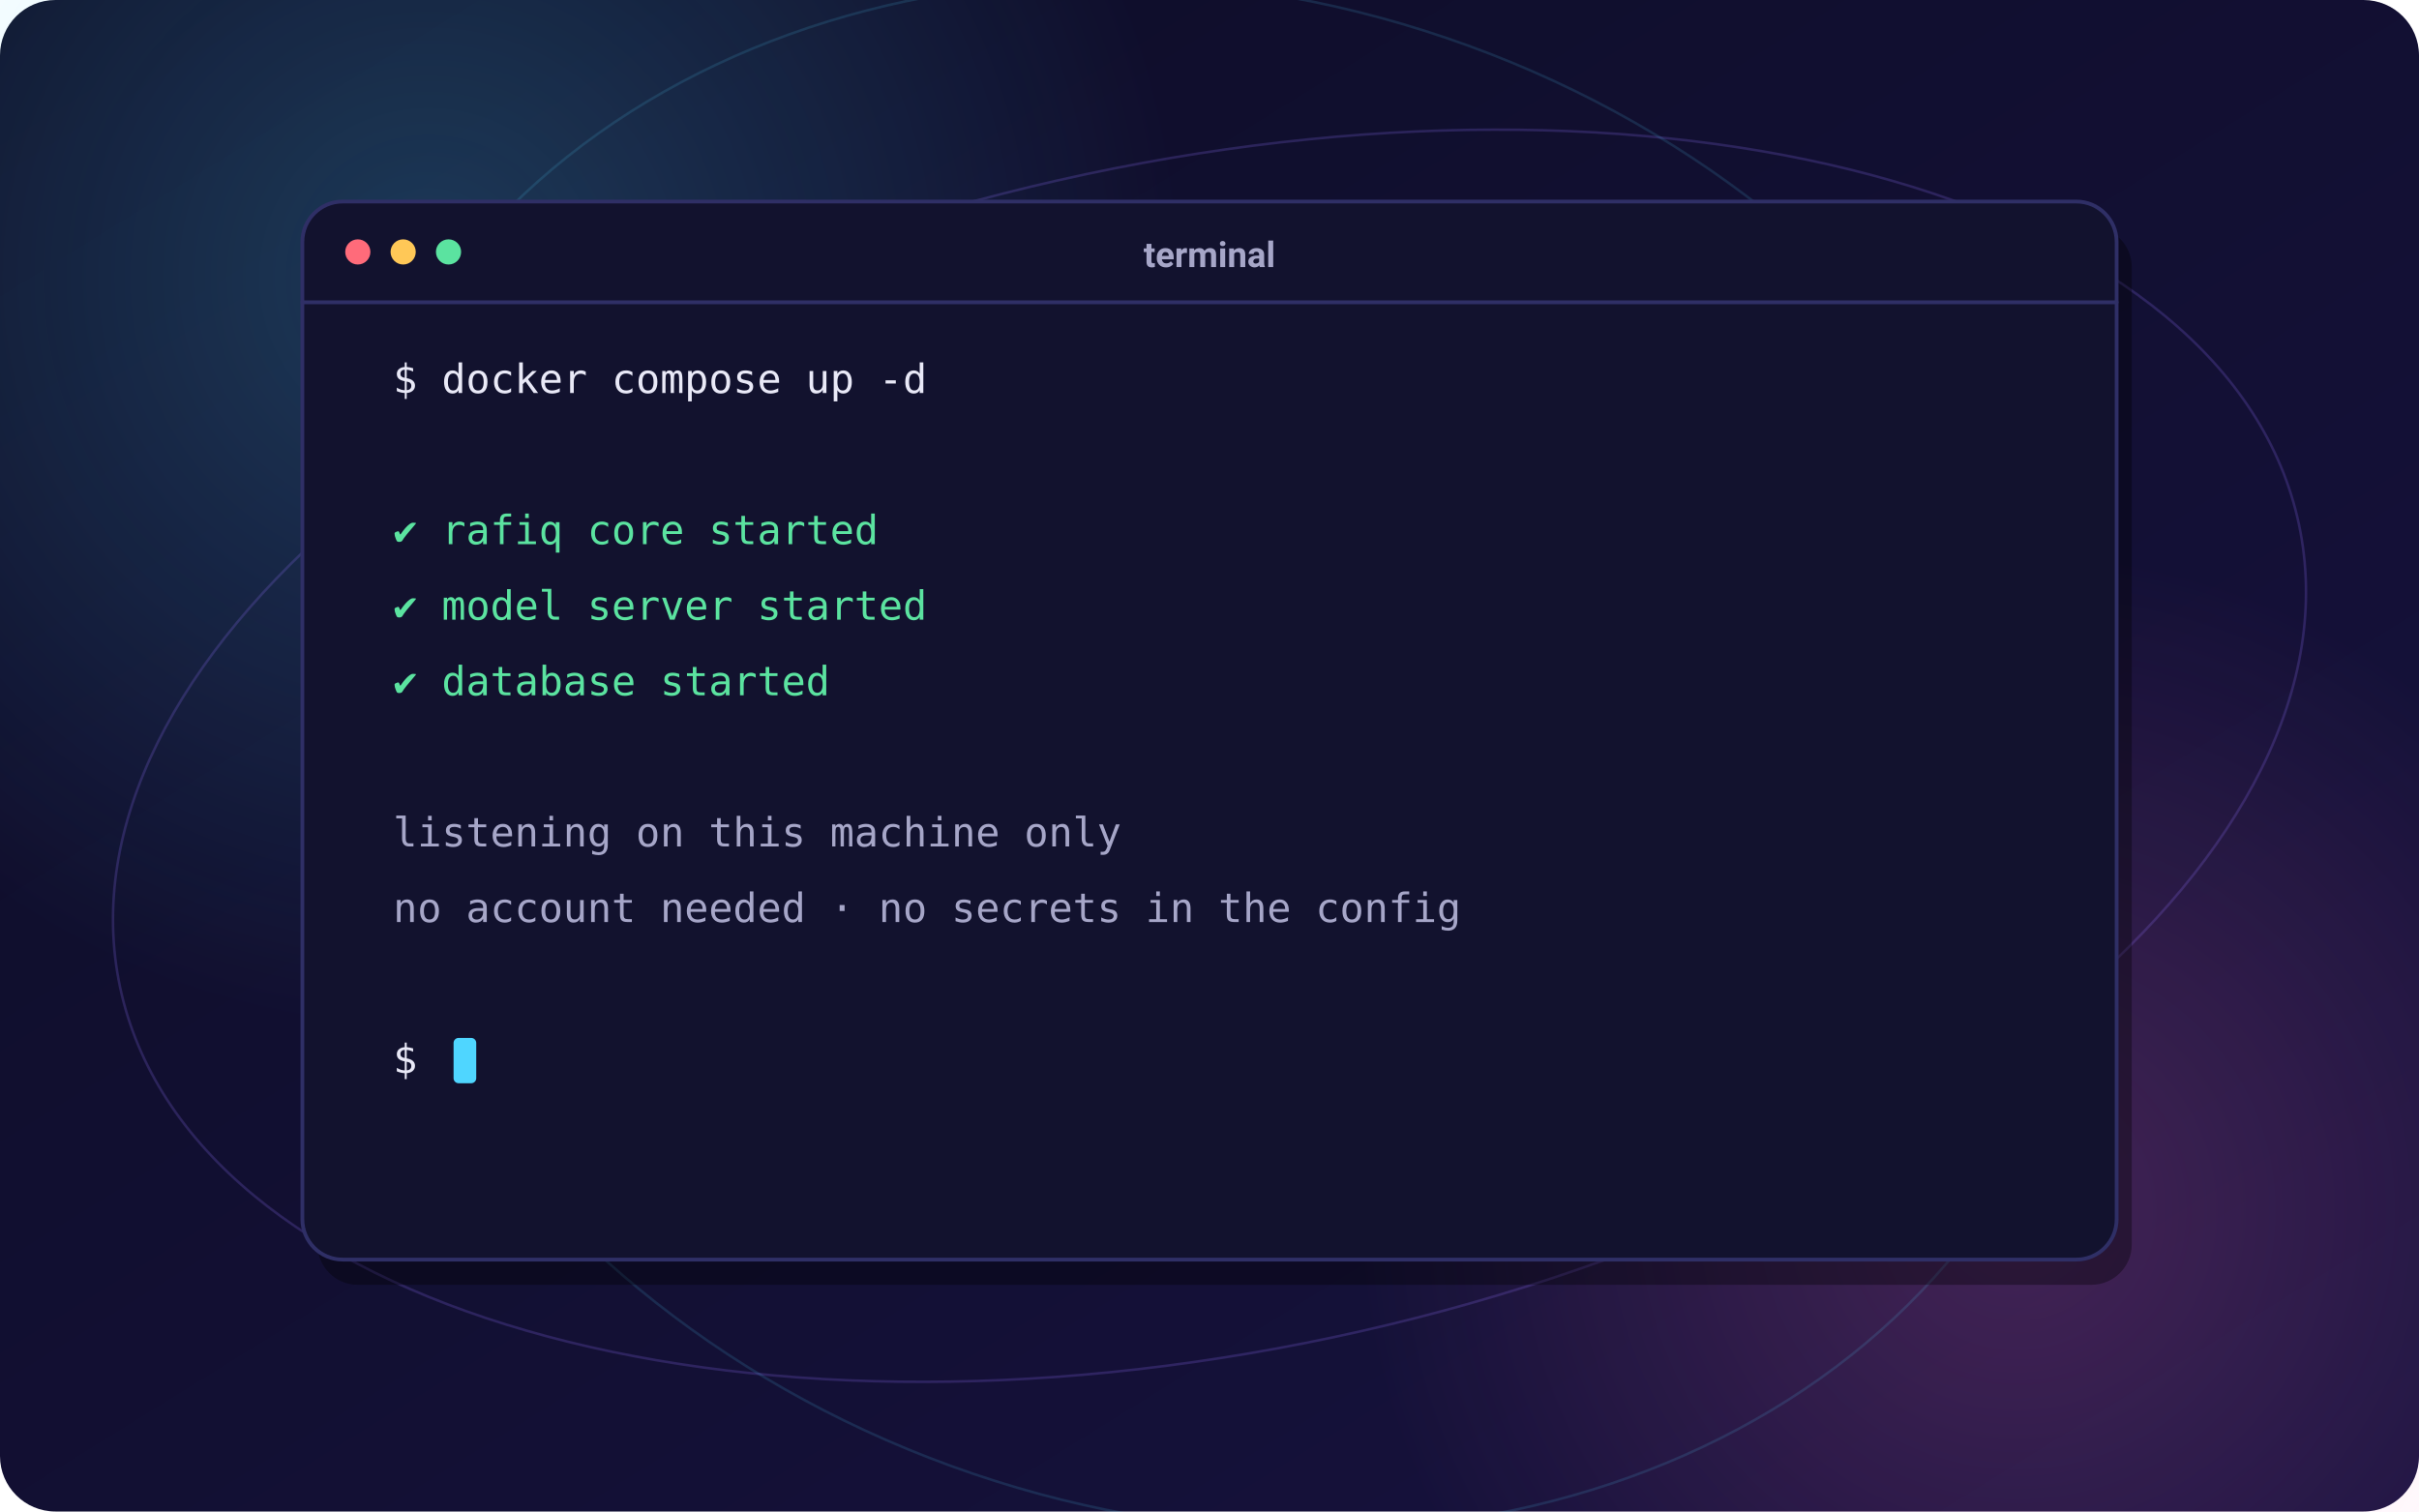
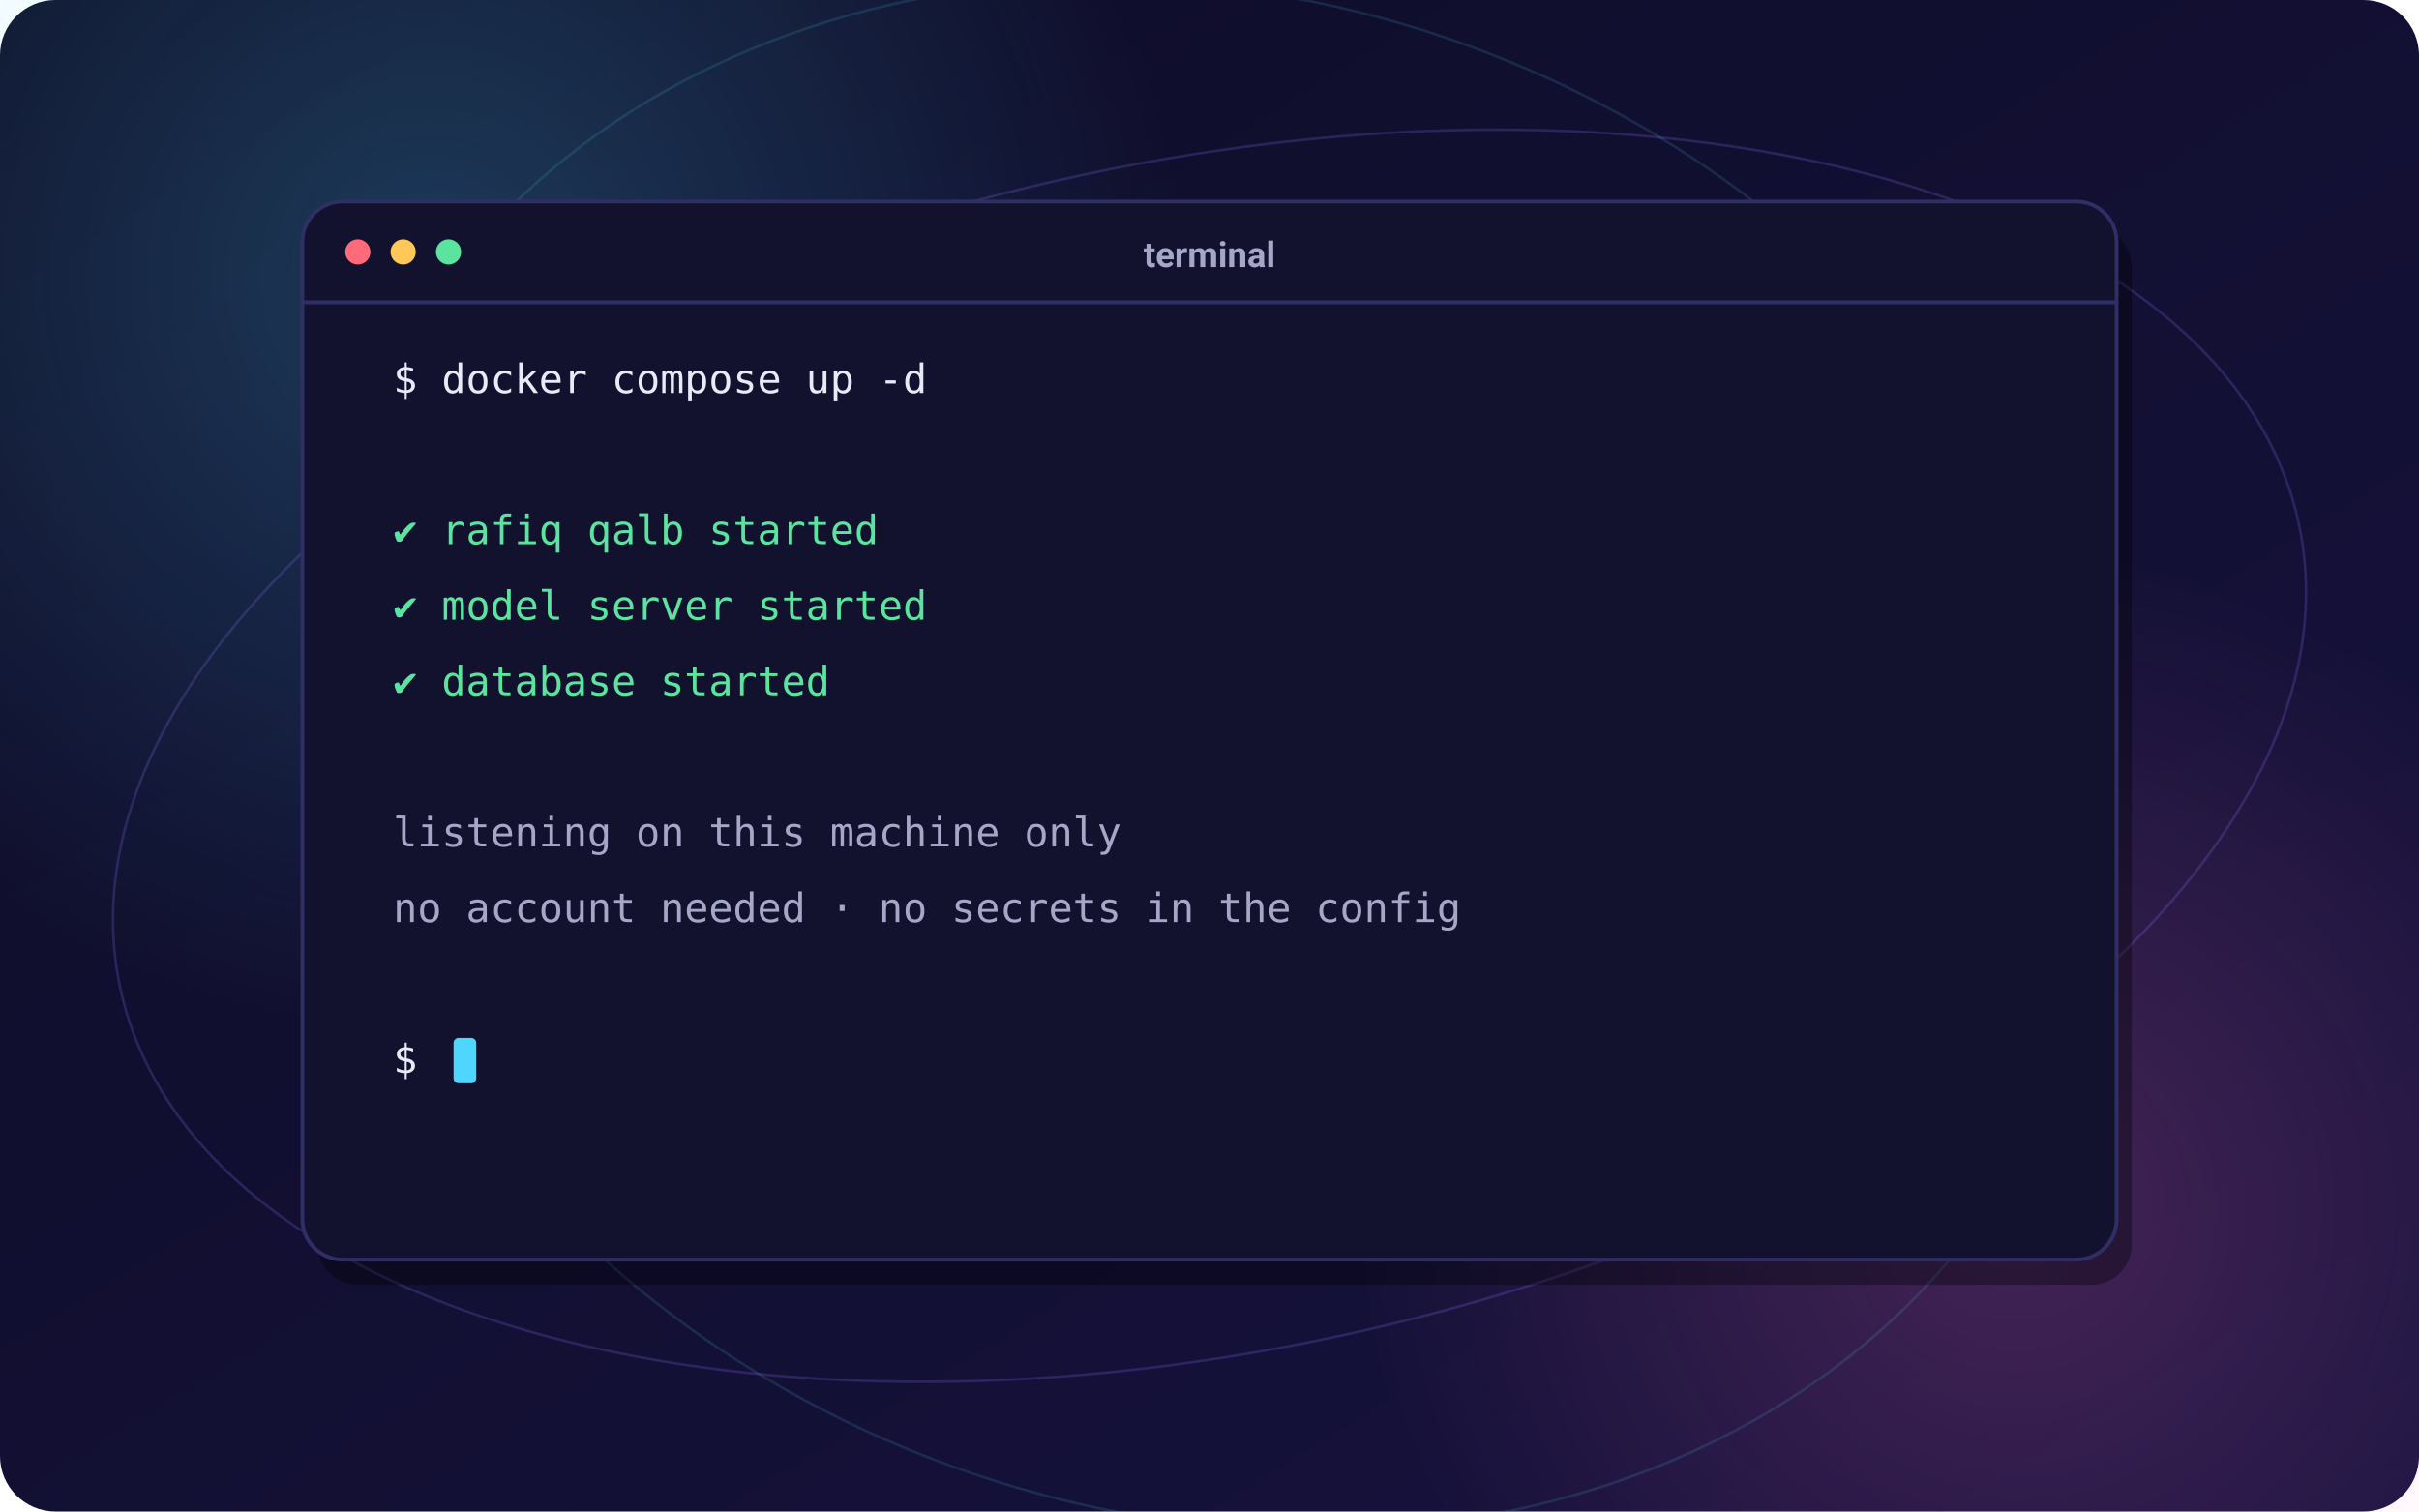
<svg xmlns="http://www.w3.org/2000/svg" viewBox="0 0 960 600" width="960" height="600" role="img">
  <defs>
    <linearGradient id="bg" x1="0" y1="0" x2="1" y2="1">
      <stop offset="0" stop-color="#0d0d26" />
      <stop offset="1" stop-color="#17123f" />
    </linearGradient>
    <linearGradient id="brand" x1="0" y1="0" x2="1" y2="0">
      <stop offset="0" stop-color="#4fd6ff" />
      <stop offset=".6" stop-color="#8b6cf6" />
      <stop offset="1" stop-color="#ff6fc1" />
    </linearGradient>
    <linearGradient id="poster1" x1="0" y1="0" x2="1" y2="1">
      <stop offset="0" stop-color="#4fd6ff" />
      <stop offset="1" stop-color="#8b6cf6" />
    </linearGradient>
    <linearGradient id="poster2" x1="0" y1="0" x2="1" y2="1">
      <stop offset="0" stop-color="#ff6fc1" />
      <stop offset="1" stop-color="#8b6cf6" />
    </linearGradient>
    <linearGradient id="poster3" x1="0" y1="1" x2="1" y2="0">
      <stop offset="0" stop-color="#2b2b7a" />
      <stop offset="1" stop-color="#4fd6ff" />
    </linearGradient>
    <linearGradient id="poster4" x1="0" y1="0" x2="0" y2="1">
      <stop offset="0" stop-color="#ffc857" />
      <stop offset="1" stop-color="#ff6fc1" />
    </linearGradient>
    <radialGradient id="g0">
      <stop offset="0" stop-color="#4fd6ff" stop-opacity=".22" />
      <stop offset="1" stop-color="#4fd6ff" stop-opacity="0" />
    </radialGradient>
    <radialGradient id="g1">
      <stop offset="0" stop-color="#ff6fc1" stop-opacity=".2" />
      <stop offset="1" stop-color="#ff6fc1" stop-opacity="0" />
    </radialGradient>
    <radialGradient id="g2">
      <stop offset="0" stop-color="#8b6cf6" stop-opacity=".28" />
      <stop offset="1" stop-color="#8b6cf6" stop-opacity="0" />
    </radialGradient>
    <radialGradient id="g3">
      <stop offset="0" stop-color="#8b6cf6" stop-opacity=".2" />
      <stop offset="1" stop-color="#8b6cf6" stop-opacity="0" />
    </radialGradient>
  </defs>
  <rect width="960" height="600" rx="22" fill="url(#bg)" />
  <circle cx="170" cy="110" r="300" fill="url(#g0)" />
  <circle cx="800" cy="480" r="260" fill="url(#g1)" />
  <ellipse cx="480.0" cy="300.0" rx="442" ry="236" fill="none" stroke="#8b6cf6" stroke-width="1" opacity=".22" transform="rotate(-12 480.0 300.0)" />
  <ellipse cx="480.0" cy="300.0" rx="360" ry="300" fill="none" stroke="#4fd6ff" stroke-width="1" opacity=".14" transform="rotate(20 480.0 300.0)" />
  <rect x="126" y="90" width="720" height="420" rx="16" fill="#000000" opacity="0.35" />
  <rect x="120" y="80" width="720" height="420" rx="16" fill="#12122e" stroke="#2f2f66" stroke-width="1.5" opacity="1" />
  <line x1="120" y1="120" x2="840" y2="120" stroke="#2f2f66" stroke-width="1.5" stroke-linecap="round" opacity="1" />
  <circle cx="142" cy="100" r="5" fill="#ff6b7a" opacity="1" />
  <circle cx="160" cy="100" r="5" fill="#ffc857" opacity="1" />
  <circle cx="178" cy="100" r="5" fill="#5be3a0" opacity="1" />
  <text x="480.0" y="106" font-family="system-ui, -apple-system, 'Segoe UI', Roboto, 'Helvetica Neue', Arial, sans-serif" font-size="14" font-weight="600" fill="#a6a6c8" text-anchor="middle" opacity="1">terminal</text>
  <text x="156" y="156" font-family="ui-monospace, 'SF Mono', Menlo, Consolas, monospace" font-size="16" font-weight="500" fill="#e9e9f7" text-anchor="start" opacity="1">$ docker compose up -d</text>
  <text x="156" y="186" font-family="ui-monospace, 'SF Mono', Menlo, Consolas, monospace" font-size="16" font-weight="500" fill="#e9e9f7" text-anchor="start" opacity="1" />
-   <text x="156" y="216" font-family="ui-monospace, 'SF Mono', Menlo, Consolas, monospace" font-size="16" font-weight="500" fill="#5be3a0" text-anchor="start" opacity="1">✔ rafiq core            started</text>
+   <text x="156" y="216" font-family="ui-monospace, 'SF Mono', Menlo, Consolas, monospace" font-size="16" font-weight="500" fill="#5be3a0" text-anchor="start" opacity="1">✔ rafiq qalb            started</text>
  <text x="156" y="246" font-family="ui-monospace, 'SF Mono', Menlo, Consolas, monospace" font-size="16" font-weight="500" fill="#5be3a0" text-anchor="start" opacity="1">✔ model server          started</text>
  <text x="156" y="276" font-family="ui-monospace, 'SF Mono', Menlo, Consolas, monospace" font-size="16" font-weight="500" fill="#5be3a0" text-anchor="start" opacity="1">✔ database              started</text>
  <text x="156" y="306" font-family="ui-monospace, 'SF Mono', Menlo, Consolas, monospace" font-size="16" font-weight="500" fill="#e9e9f7" text-anchor="start" opacity="1" />
  <text x="156" y="336" font-family="ui-monospace, 'SF Mono', Menlo, Consolas, monospace" font-size="16" font-weight="500" fill="#a6a6c8" text-anchor="start" opacity="1">listening on this machine only</text>
  <text x="156" y="366" font-family="ui-monospace, 'SF Mono', Menlo, Consolas, monospace" font-size="16" font-weight="500" fill="#a6a6c8" text-anchor="start" opacity="1">no account needed · no secrets in the config</text>
  <text x="156" y="396" font-family="ui-monospace, 'SF Mono', Menlo, Consolas, monospace" font-size="16" font-weight="500" fill="#e9e9f7" text-anchor="start" opacity="1" />
  <text x="156" y="426" font-family="ui-monospace, 'SF Mono', Menlo, Consolas, monospace" font-size="16" font-weight="500" fill="#e9e9f7" text-anchor="start" opacity="1">$ </text>
  <rect x="180" y="412" width="9" height="18" rx="2" fill="#4fd6ff">
    <animate attributeName="opacity" values="1;0;1" dur="1.1s" repeatCount="indefinite" />
  </rect>
</svg>
